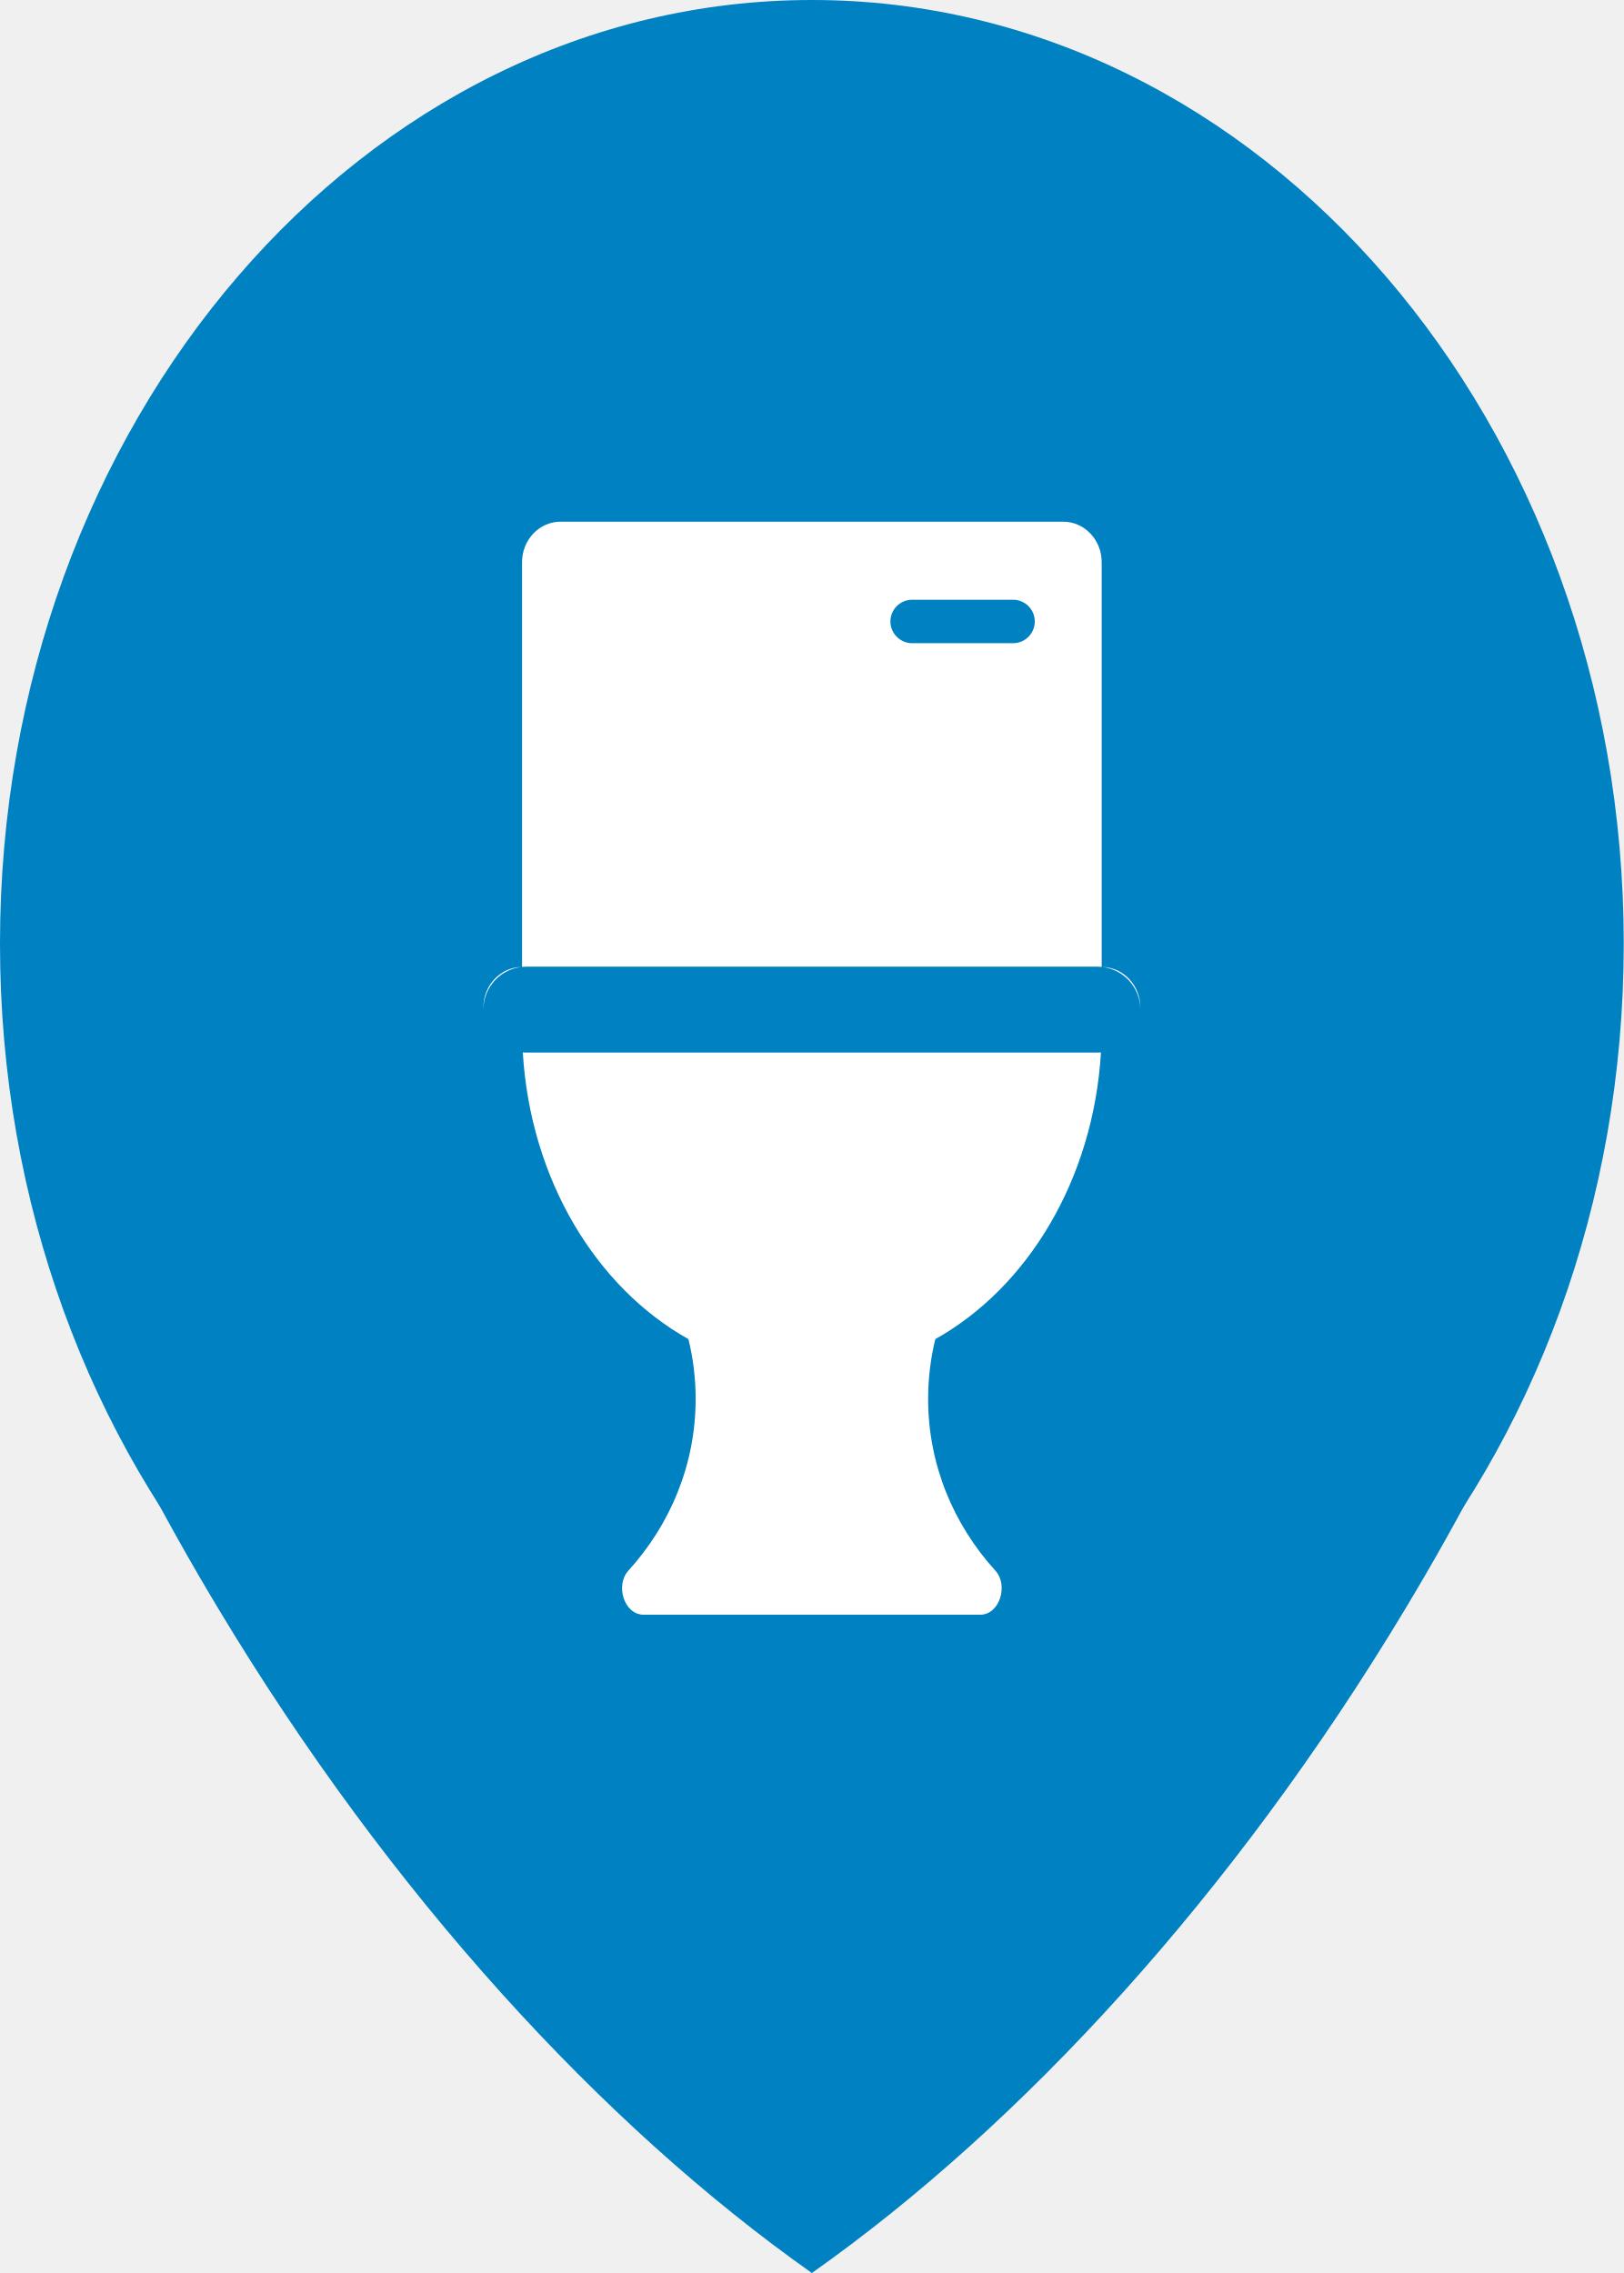
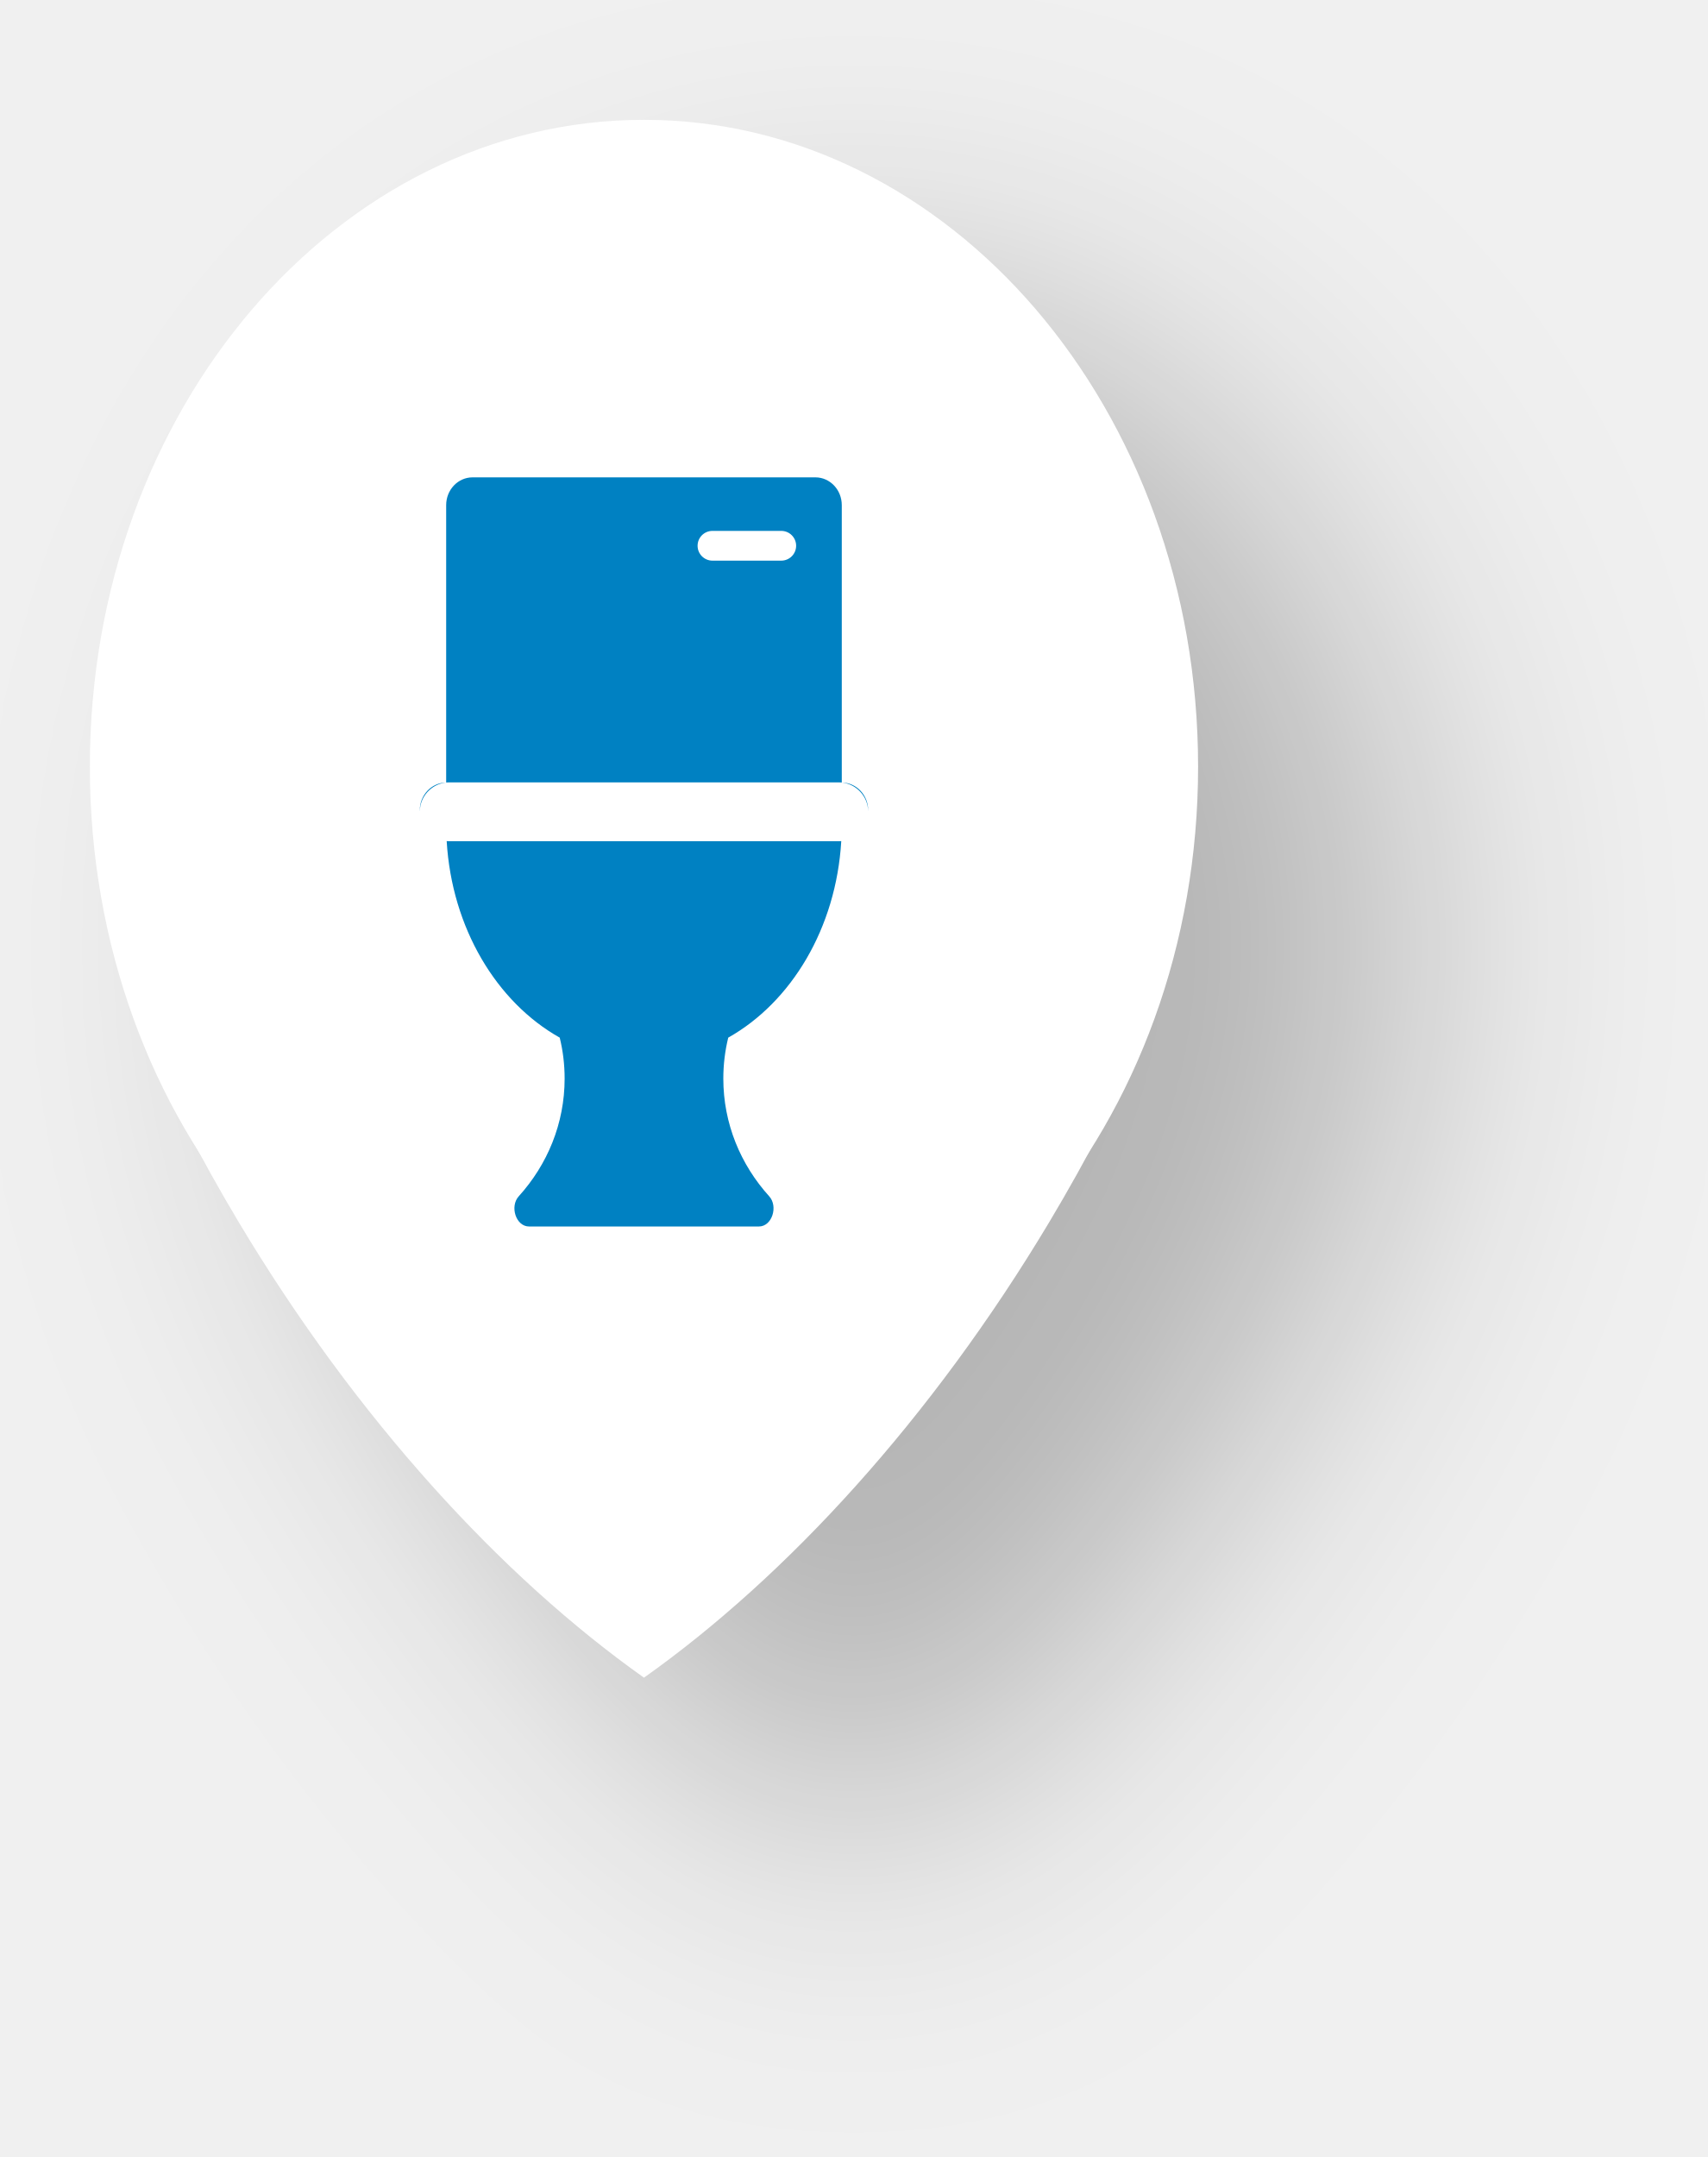
- <svg xmlns="http://www.w3.org/2000/svg" width="45" height="63" viewBox="0 0 45 63" fill="none">
-   <path d="M45 26.159C45 40.607 34.926 52.319 22.5 52.319C10.074 52.319 0 40.607 0 26.159C0 11.712 10.074 0 22.5 0C34.926 0 45 11.712 45 26.159Z" fill="#0081C2" />
-   <path d="M43.033 36.728C41.729 33.477 40.083 30.155 38.101 26.86C33.569 19.327 28.034 13.184 22.5 9.076C16.966 13.184 11.431 19.327 6.899 26.86C4.917 30.155 3.271 33.477 1.967 36.728C3.117 39.34 4.484 41.984 6.065 44.611C10.824 52.523 16.691 58.901 22.5 63C28.309 58.901 34.176 52.523 38.935 44.611C40.516 41.984 41.883 39.34 43.033 36.728Z" fill="#0081C2" />
-   <path fill-rule="evenodd" clip-rule="evenodd" d="M15.539 14.459C14.947 14.459 14.468 14.961 14.468 15.581V26.799C14.507 26.795 14.547 26.793 14.587 26.793H30.413C30.453 26.793 30.493 26.795 30.532 26.799V15.581C30.532 14.961 30.053 14.459 29.461 14.459H15.539ZM13.397 27.924C13.397 27.311 13.865 26.814 14.447 26.802C13.865 26.87 13.412 27.357 13.398 27.953C13.397 27.944 13.397 27.933 13.397 27.924ZM19.079 37.116C16.519 35.683 14.699 32.69 14.489 29.17C14.521 29.172 14.554 29.174 14.587 29.174H30.413C30.446 29.174 30.479 29.172 30.512 29.17C30.301 32.69 28.482 35.683 25.921 37.116C25.791 37.648 25.722 38.203 25.722 38.773C25.722 40.592 26.424 42.255 27.586 43.534C27.956 43.941 27.702 44.754 27.166 44.754H17.834C17.299 44.754 17.044 43.941 17.414 43.534C18.576 42.255 19.279 40.592 19.279 38.773C19.279 38.203 19.21 37.648 19.079 37.116ZM31.603 27.924C31.603 27.933 31.603 27.944 31.603 27.953C31.588 27.357 31.135 26.87 30.554 26.802C31.135 26.814 31.603 27.311 31.603 27.924ZM25.279 16.623C24.947 16.623 24.677 16.892 24.677 17.225C24.677 17.557 24.947 17.827 25.279 17.827H28.076C28.409 17.827 28.678 17.557 28.678 17.225C28.678 16.892 28.409 16.623 28.076 16.623H25.279Z" fill="white" />
+ <svg xmlns="http://www.w3.org/2000/svg" width="57" height="72" viewBox="0 0 57 72" fill="none">
+   <g filter="url(#filter0_d)">
+     <path d="M40 25.592C40 37.517 31.717 47.184 21.5 47.184C11.283 47.184 3 37.517 3 25.592C3 13.667 11.283 4 21.5 4C31.717 4 40 13.667 40 25.592Z" fill="white" />
+     <path d="M38.383 34.315C37.311 31.631 35.957 28.89 34.328 26.17C30.601 19.953 26.05 14.882 21.5 11.491C16.95 14.882 12.399 19.953 8.673 26.17C7.043 28.89 5.689 31.631 4.617 34.315C5.563 36.471 6.687 38.653 7.986 40.822C11.9 47.352 16.724 52.617 21.5 56C26.276 52.617 31.1 47.352 35.014 40.822C36.313 38.653 37.437 36.471 38.383 34.315Z" fill="white" />
+     <path fill-rule="evenodd" clip-rule="evenodd" d="M15.777 15.934C15.29 15.934 14.896 16.349 14.896 16.861V26.12C14.929 26.117 14.963 26.115 14.998 26.115H28.003C28.037 26.115 28.071 26.117 28.104 26.12V16.861C28.104 16.349 27.71 15.934 27.224 15.934H15.777ZM14.015 27.048C14.015 26.541 14.402 26.13 14.882 26.122C14.402 26.178 14.028 26.581 14.016 27.073C14.015 27.064 14.015 27.056 14.015 27.048ZM18.687 34.636C16.582 33.453 15.086 30.982 14.913 28.076C14.941 28.079 14.969 28.08 14.998 28.08H28.003C28.031 28.08 28.059 28.079 28.087 28.076C27.915 30.982 26.418 33.452 24.313 34.636C24.206 35.075 24.149 35.533 24.149 36.003C24.149 37.504 24.726 38.877 25.682 39.933C25.986 40.269 25.777 40.94 25.336 40.94H17.664C17.223 40.94 17.014 40.269 17.318 39.933C18.274 38.877 18.851 37.504 18.851 36.003C18.851 35.533 18.795 35.075 18.687 34.636ZM28.985 27.048C28.985 27.056 28.985 27.064 28.985 27.073C28.972 26.581 28.598 26.178 28.118 26.122C28.598 26.13 28.985 26.541 28.985 27.048ZM23.787 17.721C23.512 17.721 23.29 17.943 23.29 18.217C23.29 18.492 23.512 18.714 23.787 18.714H26.083C26.358 18.714 26.58 18.492 26.58 18.217C26.58 17.943 26.358 17.721 26.083 17.721H23.787Z" fill="#0081C2" />
+   </g>
+   <defs>
+     <filter id="filter0_d" x="0" y="0" width="57" height="72" filterUnits="userSpaceOnUse" color-interpolation-filters="sRGB">
+       <feFlood flood-opacity="0" result="BackgroundImageFix" />
+       <feColorMatrix in="SourceAlpha" type="matrix" values="0 0 0 0 0 0 0 0 0 0 0 0 0 0 0 0 0 0 127 0" />
+       <feOffset dx="7" dy="6" />
+       <feGaussianBlur stdDeviation="5" />
+       <feColorMatrix type="matrix" values="0 0 0 0 0 0 0 0 0 0 0 0 0 0 0 0 0 0 0.25 0" />
+       <feBlend mode="normal" in2="BackgroundImageFix" result="effect1_dropShadow" />
+       <feBlend mode="normal" in="SourceGraphic" in2="effect1_dropShadow" result="shape" />
+     </filter>
+   </defs>
</svg>
